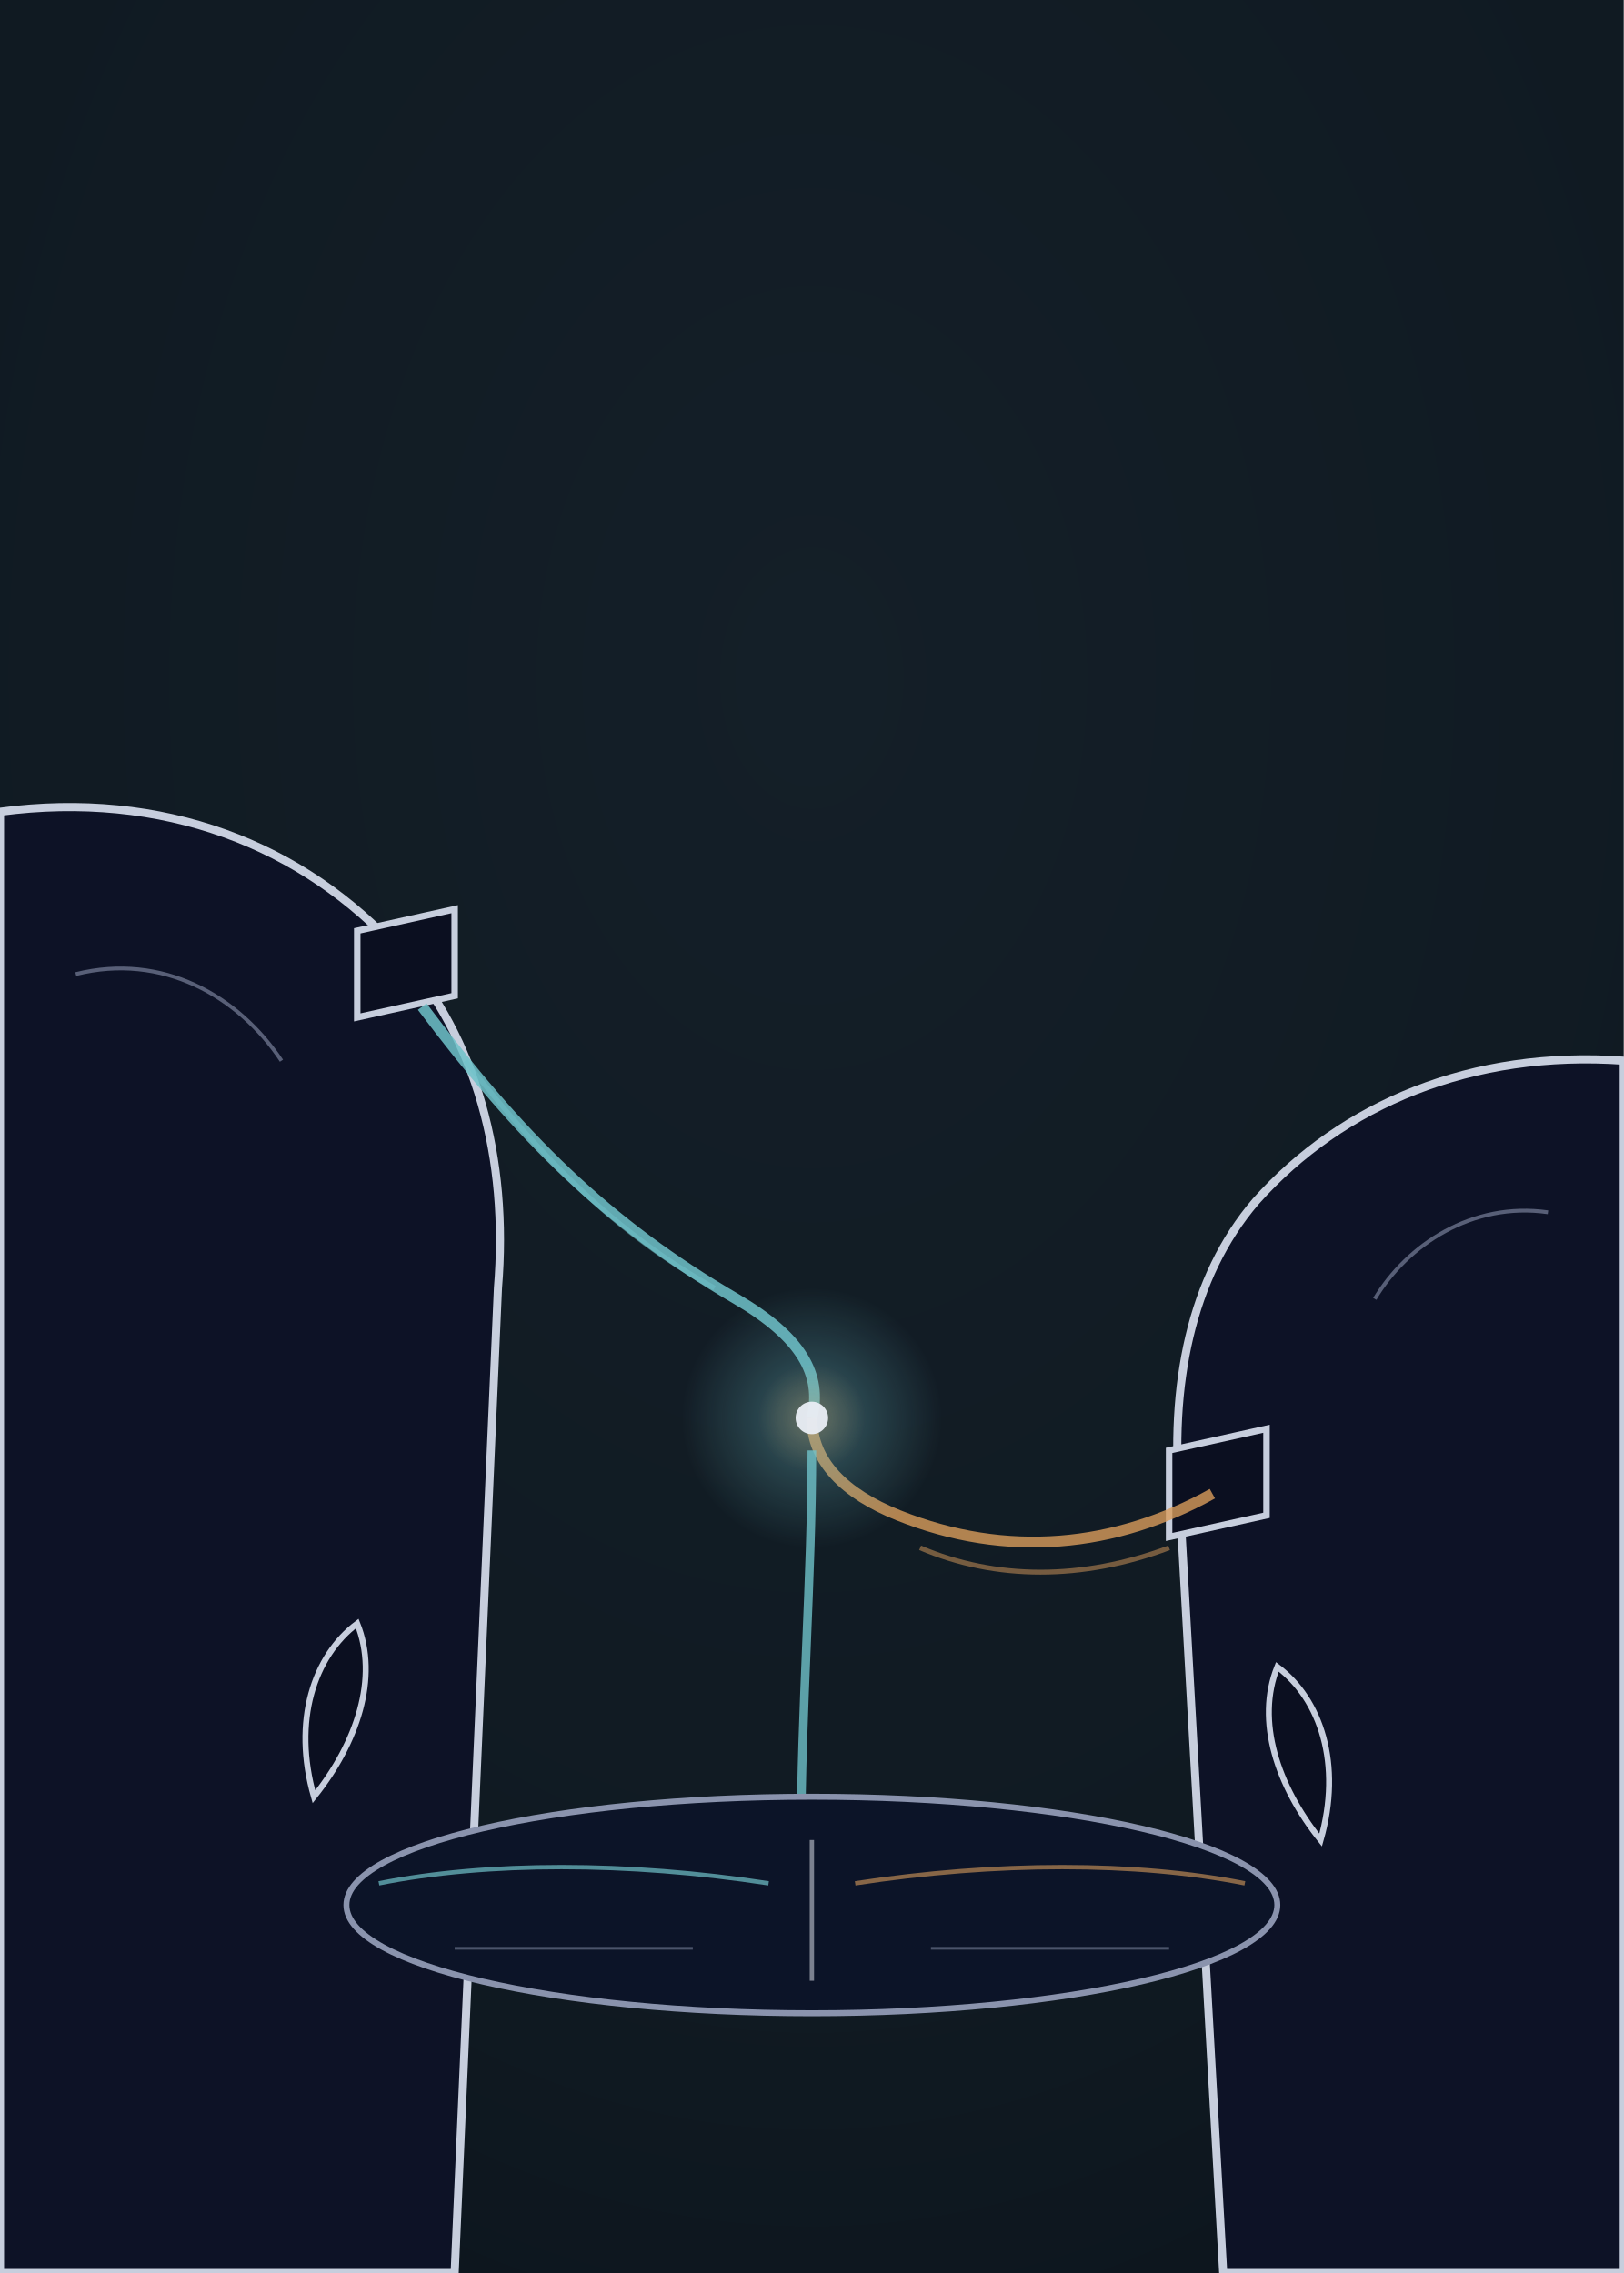
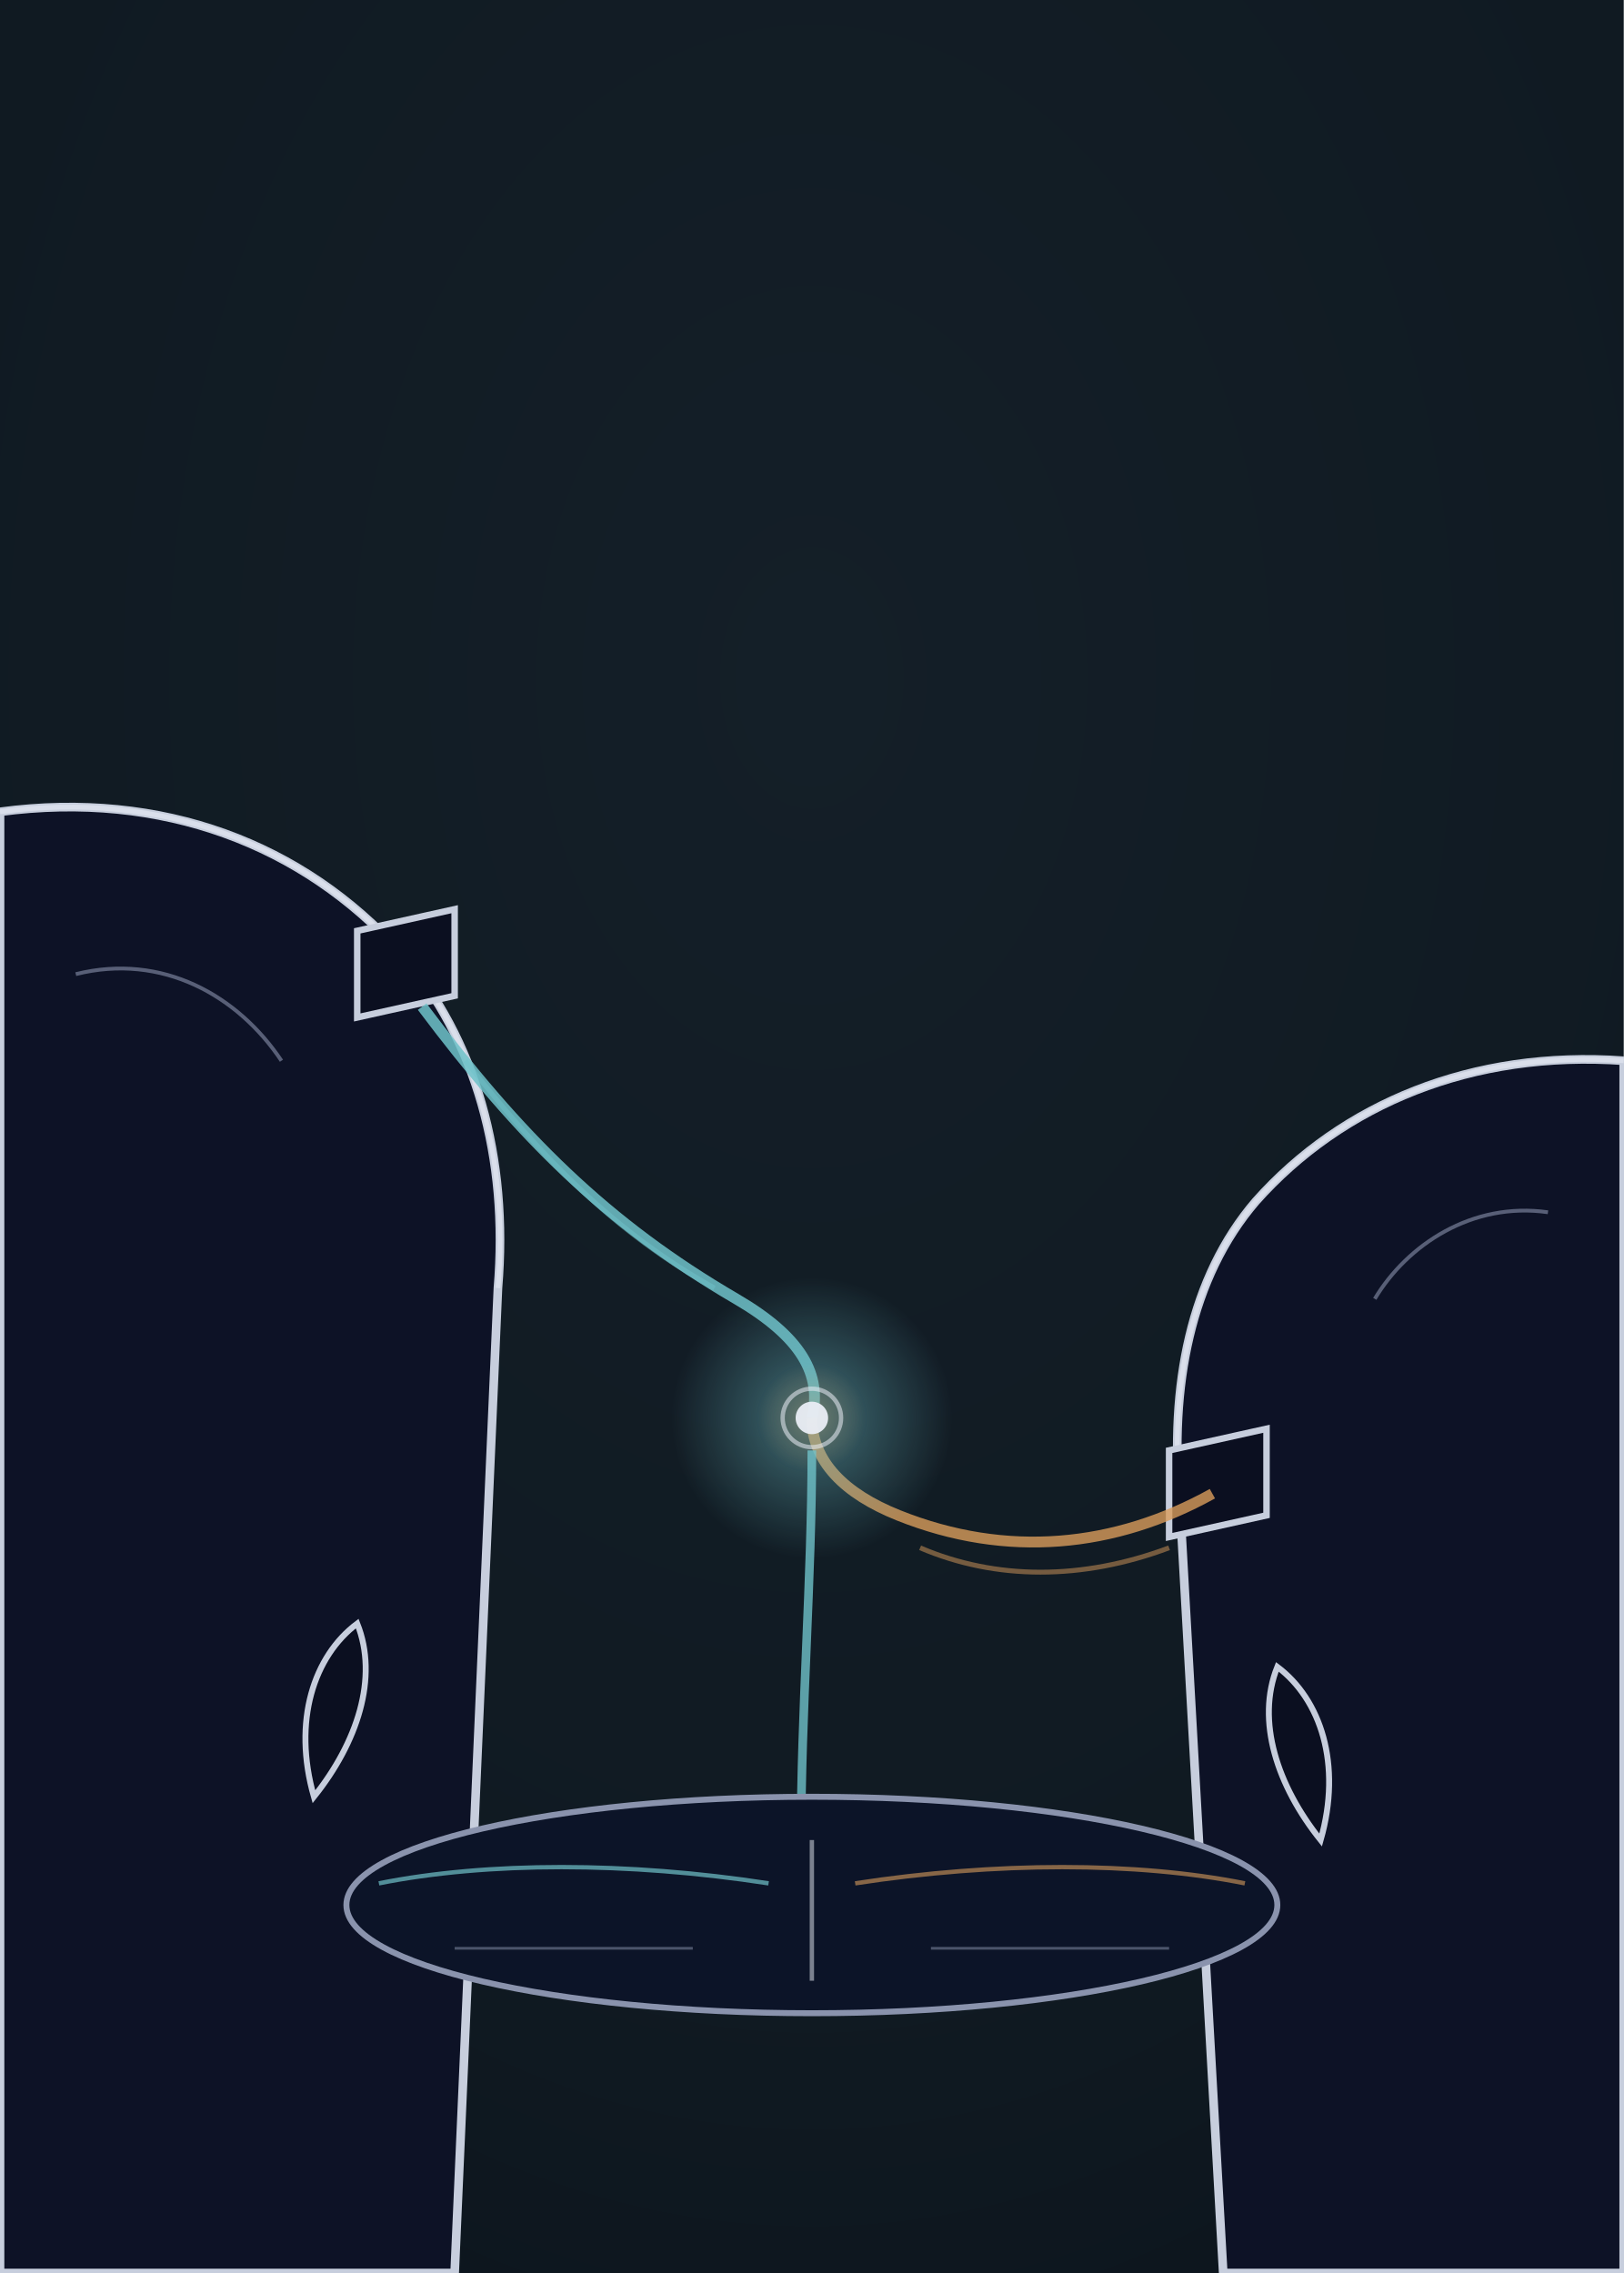
<svg xmlns="http://www.w3.org/2000/svg" viewBox="0 0 300 420" role="img" aria-label="节制：昼夜双泉绞合成一线">
  <defs>
    <radialGradient id="tp-ground" cx="50%" cy="30%" r="95%">
      <stop offset="0" stop-color="#141f28" />
      <stop offset="0.6" stop-color="#101a22" />
      <stop offset="1" stop-color="#091119" />
    </radialGradient>
    <radialGradient id="tp-node" cx="50%" cy="50%" r="50%">
-       <stop offset="0" stop-color="#6fc2c9" stop-opacity="0.4" />
+       <stop offset="0" stop-color="#6fc2c9" stop-opacity="0.5" />
      <stop offset="1" stop-color="#6fc2c9" stop-opacity="0" />
    </radialGradient>
    <radialGradient id="tp-node2" cx="50%" cy="50%" r="50%">
      <stop offset="0" stop-color="#d99c5b" stop-opacity="0.3" />
      <stop offset="1" stop-color="#d99c5b" stop-opacity="0" />
    </radialGradient>
  </defs>
  <rect width="300" height="420" fill="url(#tp-ground)" />
  <g>
-     <path d="M 0 420 L 0 150 C 30 146, 56 156, 74 176 C 88 192, 94 214, 92 238 L 84 420 Z" fill="#0d1226" stroke="#c7cedd" stroke-width="1.5" />
+     <path d="M 0 420 L 0 150 C 30 146, 56 156, 74 176 C 88 192, 94 214, 92 238 L 84 420 Z" fill="#0d1226" stroke="#c7cedd" stroke-width="1.6" />
+     <path d="M 0 150 C 30 146, 56 156, 74 176 C 88 192, 94 214, 92 238" fill="none" stroke="#e9edf5" stroke-width="0.9" opacity="0.55" />
    <path d="M 14 180 C 30 176, 44 184, 52 196" fill="none" stroke="#8a93ad" stroke-width="0.7" opacity="0.6" />
    <path d="M 66 172 L 84 168 L 84 184 L 66 188 Z" fill="#0b0f20" stroke="#c7cedd" stroke-width="1.2" />
  </g>
  <g>
-     <path d="M 300 420 L 300 196 C 272 194, 248 204, 232 222 C 220 236, 216 256, 218 278 L 226 420 Z" fill="#0d1226" stroke="#c7cedd" stroke-width="1.5" />
+     <path d="M 300 420 L 300 196 C 272 194, 248 204, 232 222 C 220 236, 216 256, 218 278 L 226 420 Z" fill="#0d1226" stroke="#c7cedd" stroke-width="1.6" />
+     <path d="M 300 196 C 272 194, 248 204, 232 222 C 220 236, 216 256, 218 278" fill="none" stroke="#e9edf5" stroke-width="0.9" opacity="0.55" />
    <path d="M 286 224 C 272 222, 260 230, 254 240" fill="none" stroke="#8a93ad" stroke-width="0.7" opacity="0.6" />
    <path d="M 216 268 L 234 264 L 234 280 L 216 284 Z" fill="#0b0f20" stroke="#c7cedd" stroke-width="1.2" />
  </g>
  <g>
    <path d="M 78 186 C 96 210, 112 226, 136 240 C 148 247, 152 254, 150 262" fill="none" stroke="#6fc2c9" stroke-width="2" opacity="0.85" />
    <path d="M 86 196 C 100 214, 114 228, 132 238" fill="none" stroke="#6fc2c9" stroke-width="0.9" opacity="0.5" />
    <path d="M 224 276 C 206 286, 186 288, 166 280 C 156 276, 150 270, 150 262" fill="none" stroke="#d99c5b" stroke-width="2" opacity="0.8" />
    <path d="M 216 286 C 200 292, 184 292, 170 286" fill="none" stroke="#d99c5b" stroke-width="0.9" opacity="0.5" />
-     <circle cx="150" cy="262" r="24" fill="url(#tp-node)" />
+     <circle cx="150" cy="262" r="26" fill="url(#tp-node)" />
    <circle cx="150" cy="262" r="10" fill="url(#tp-node2)" />
+     <circle cx="150" cy="262" r="5.4" fill="none" stroke="#e9edf5" stroke-width="0.8" opacity="0.55" />
    <circle cx="150" cy="262" r="3" fill="#e9edf5" opacity="0.95" />
  </g>
  <g>
    <path d="M 150 268 C 150 292, 148 316, 148 340" fill="none" stroke="#6fc2c9" stroke-width="1.6" opacity="0.8" />
    <ellipse cx="150" cy="352" rx="86" ry="20" fill="#0c1428" stroke="#8a93ad" stroke-width="1.1" />
    <path d="M 150 340 L 150 366" stroke="#e9edf5" stroke-width="0.8" opacity="0.5" />
    <path d="M 70 348 C 90 344, 116 344, 142 348" fill="none" stroke="#6fc2c9" stroke-width="0.8" opacity="0.7" />
    <path d="M 158 348 C 184 344, 210 344, 230 348" fill="none" stroke="#d99c5b" stroke-width="0.8" opacity="0.6" />
    <g stroke="#8a93ad" stroke-width="0.5" opacity="0.5" fill="none">
      <path d="M 84 360 L 128 360 M 172 360 L 216 360" />
    </g>
  </g>
  <g fill="#0b0f20" stroke="#c7cedd" stroke-width="1.1">
    <path d="M 58 332 C 54 318, 58 306, 66 300 C 70 310, 66 322, 58 332 Z" />
    <path d="M 244 340 C 248 326, 244 314, 236 308 C 232 318, 236 330, 244 340 Z" />
  </g>
</svg>
